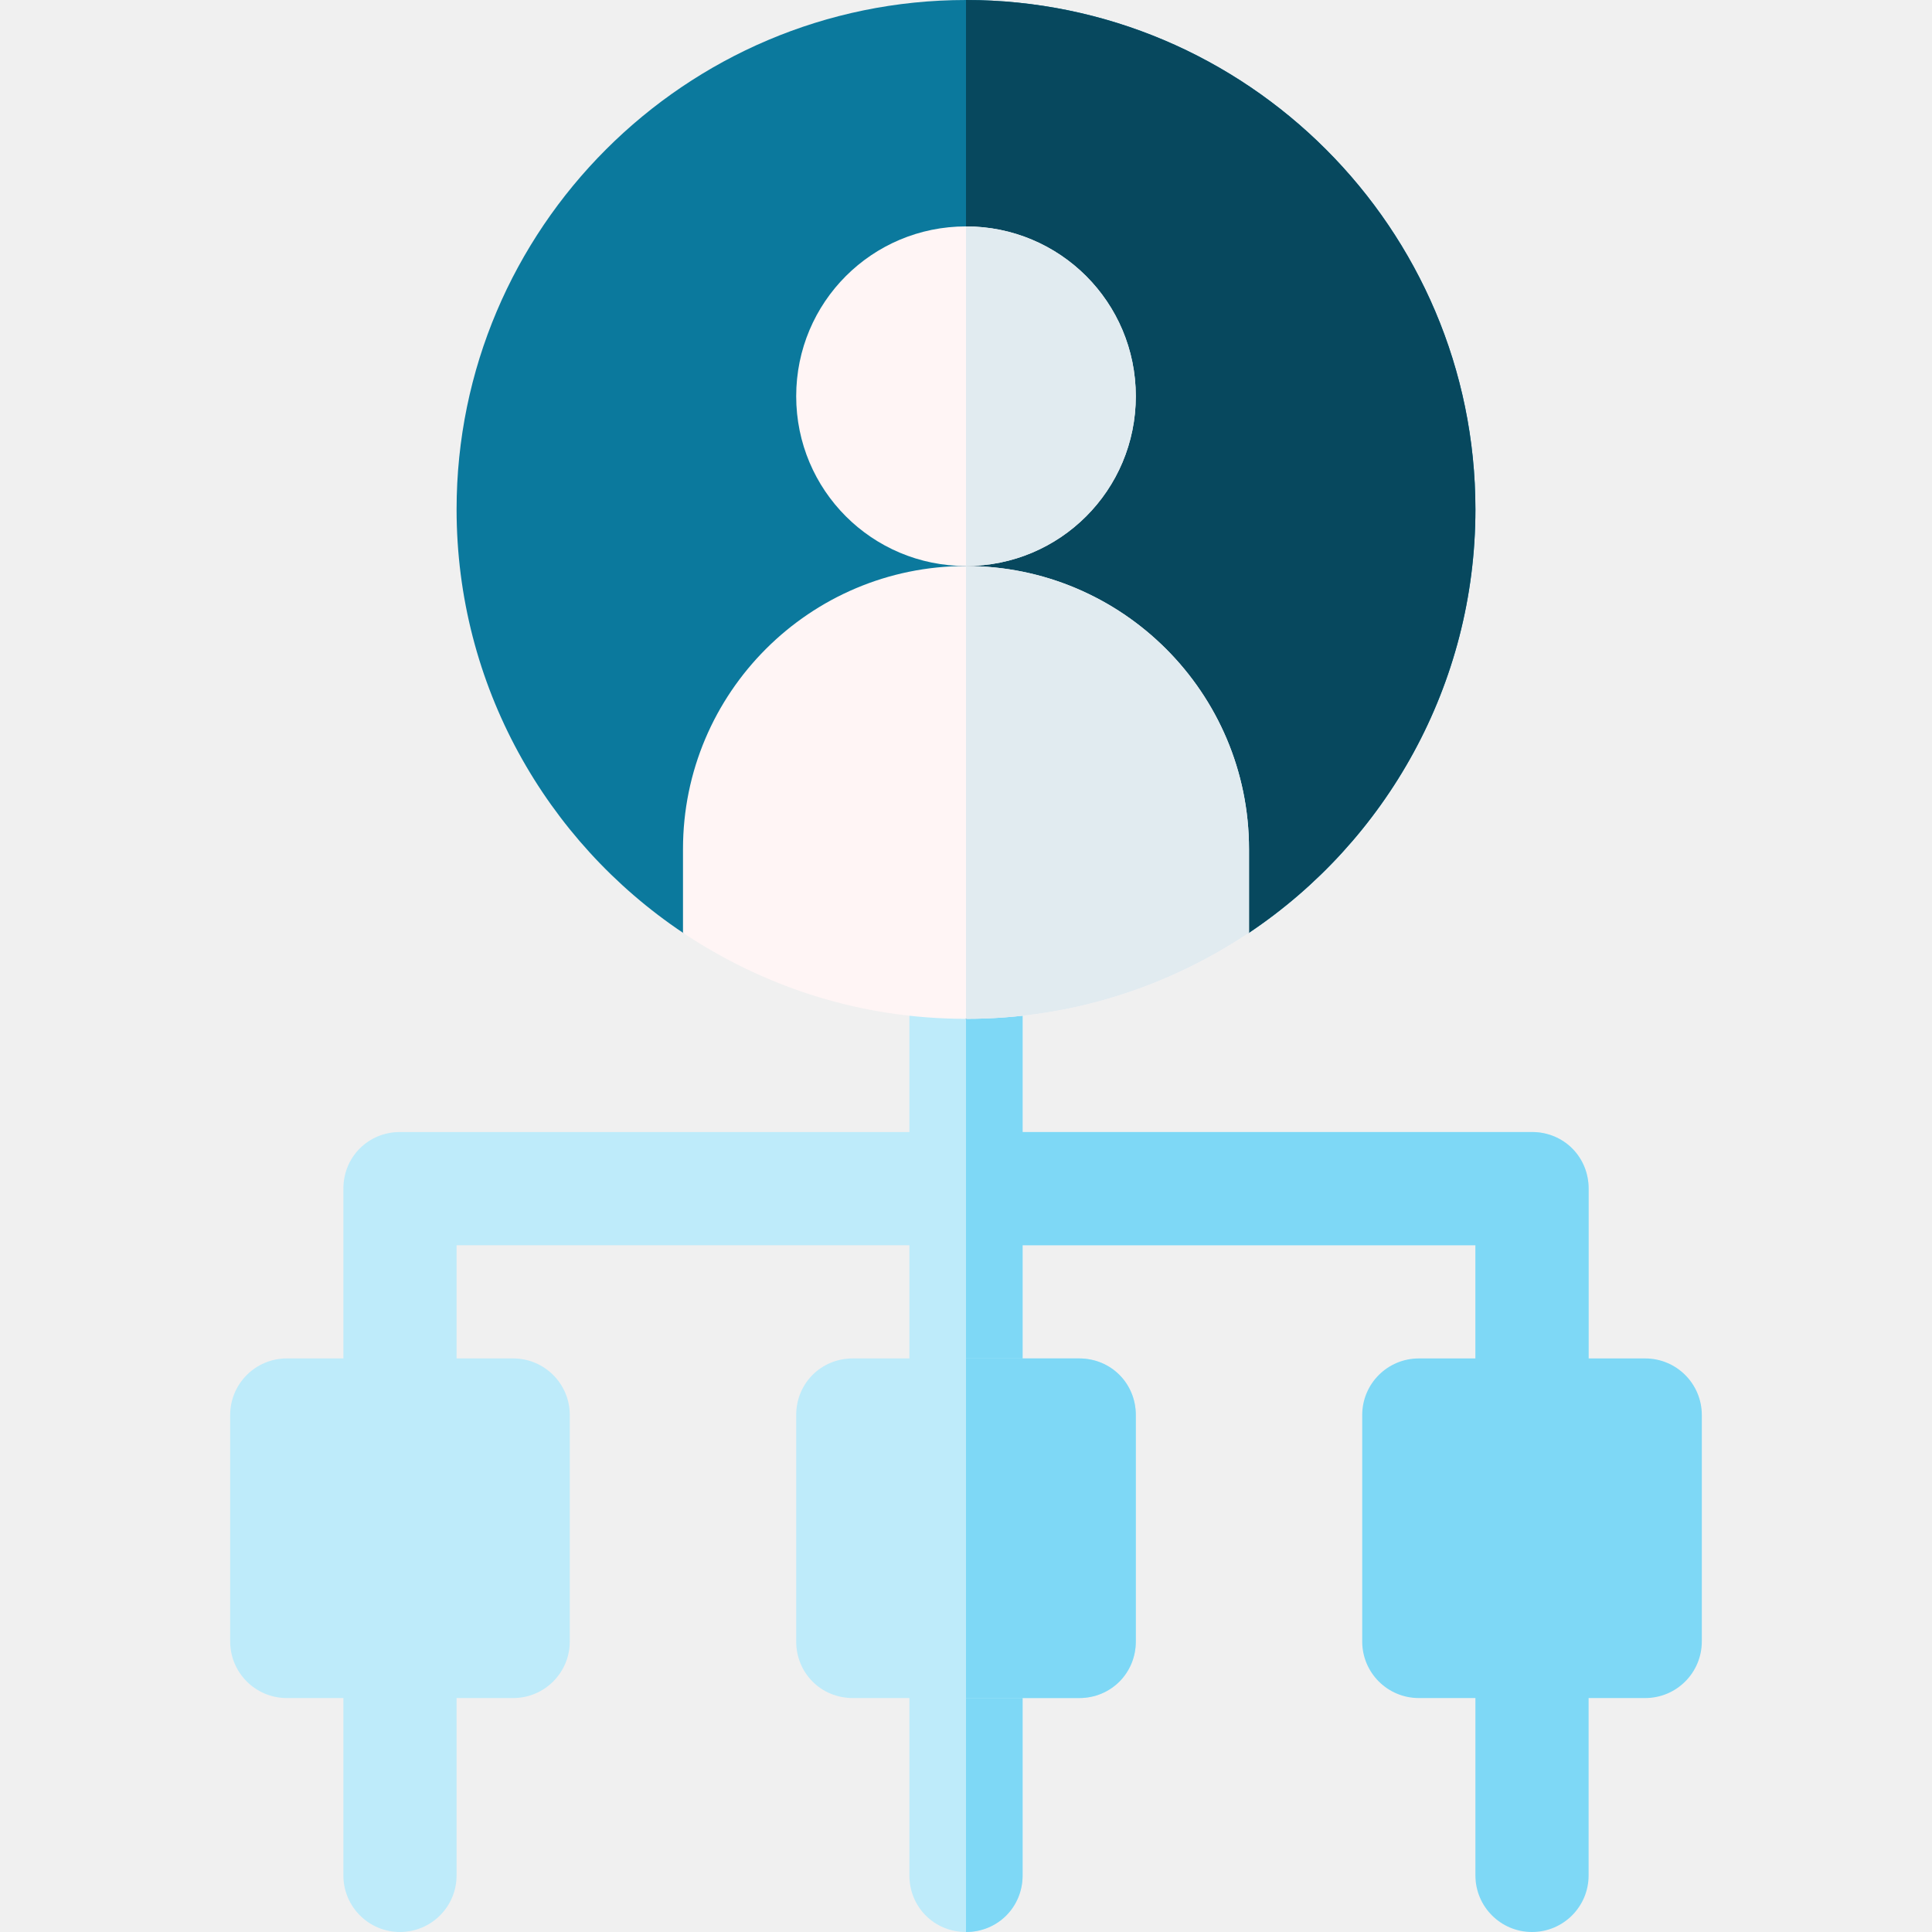
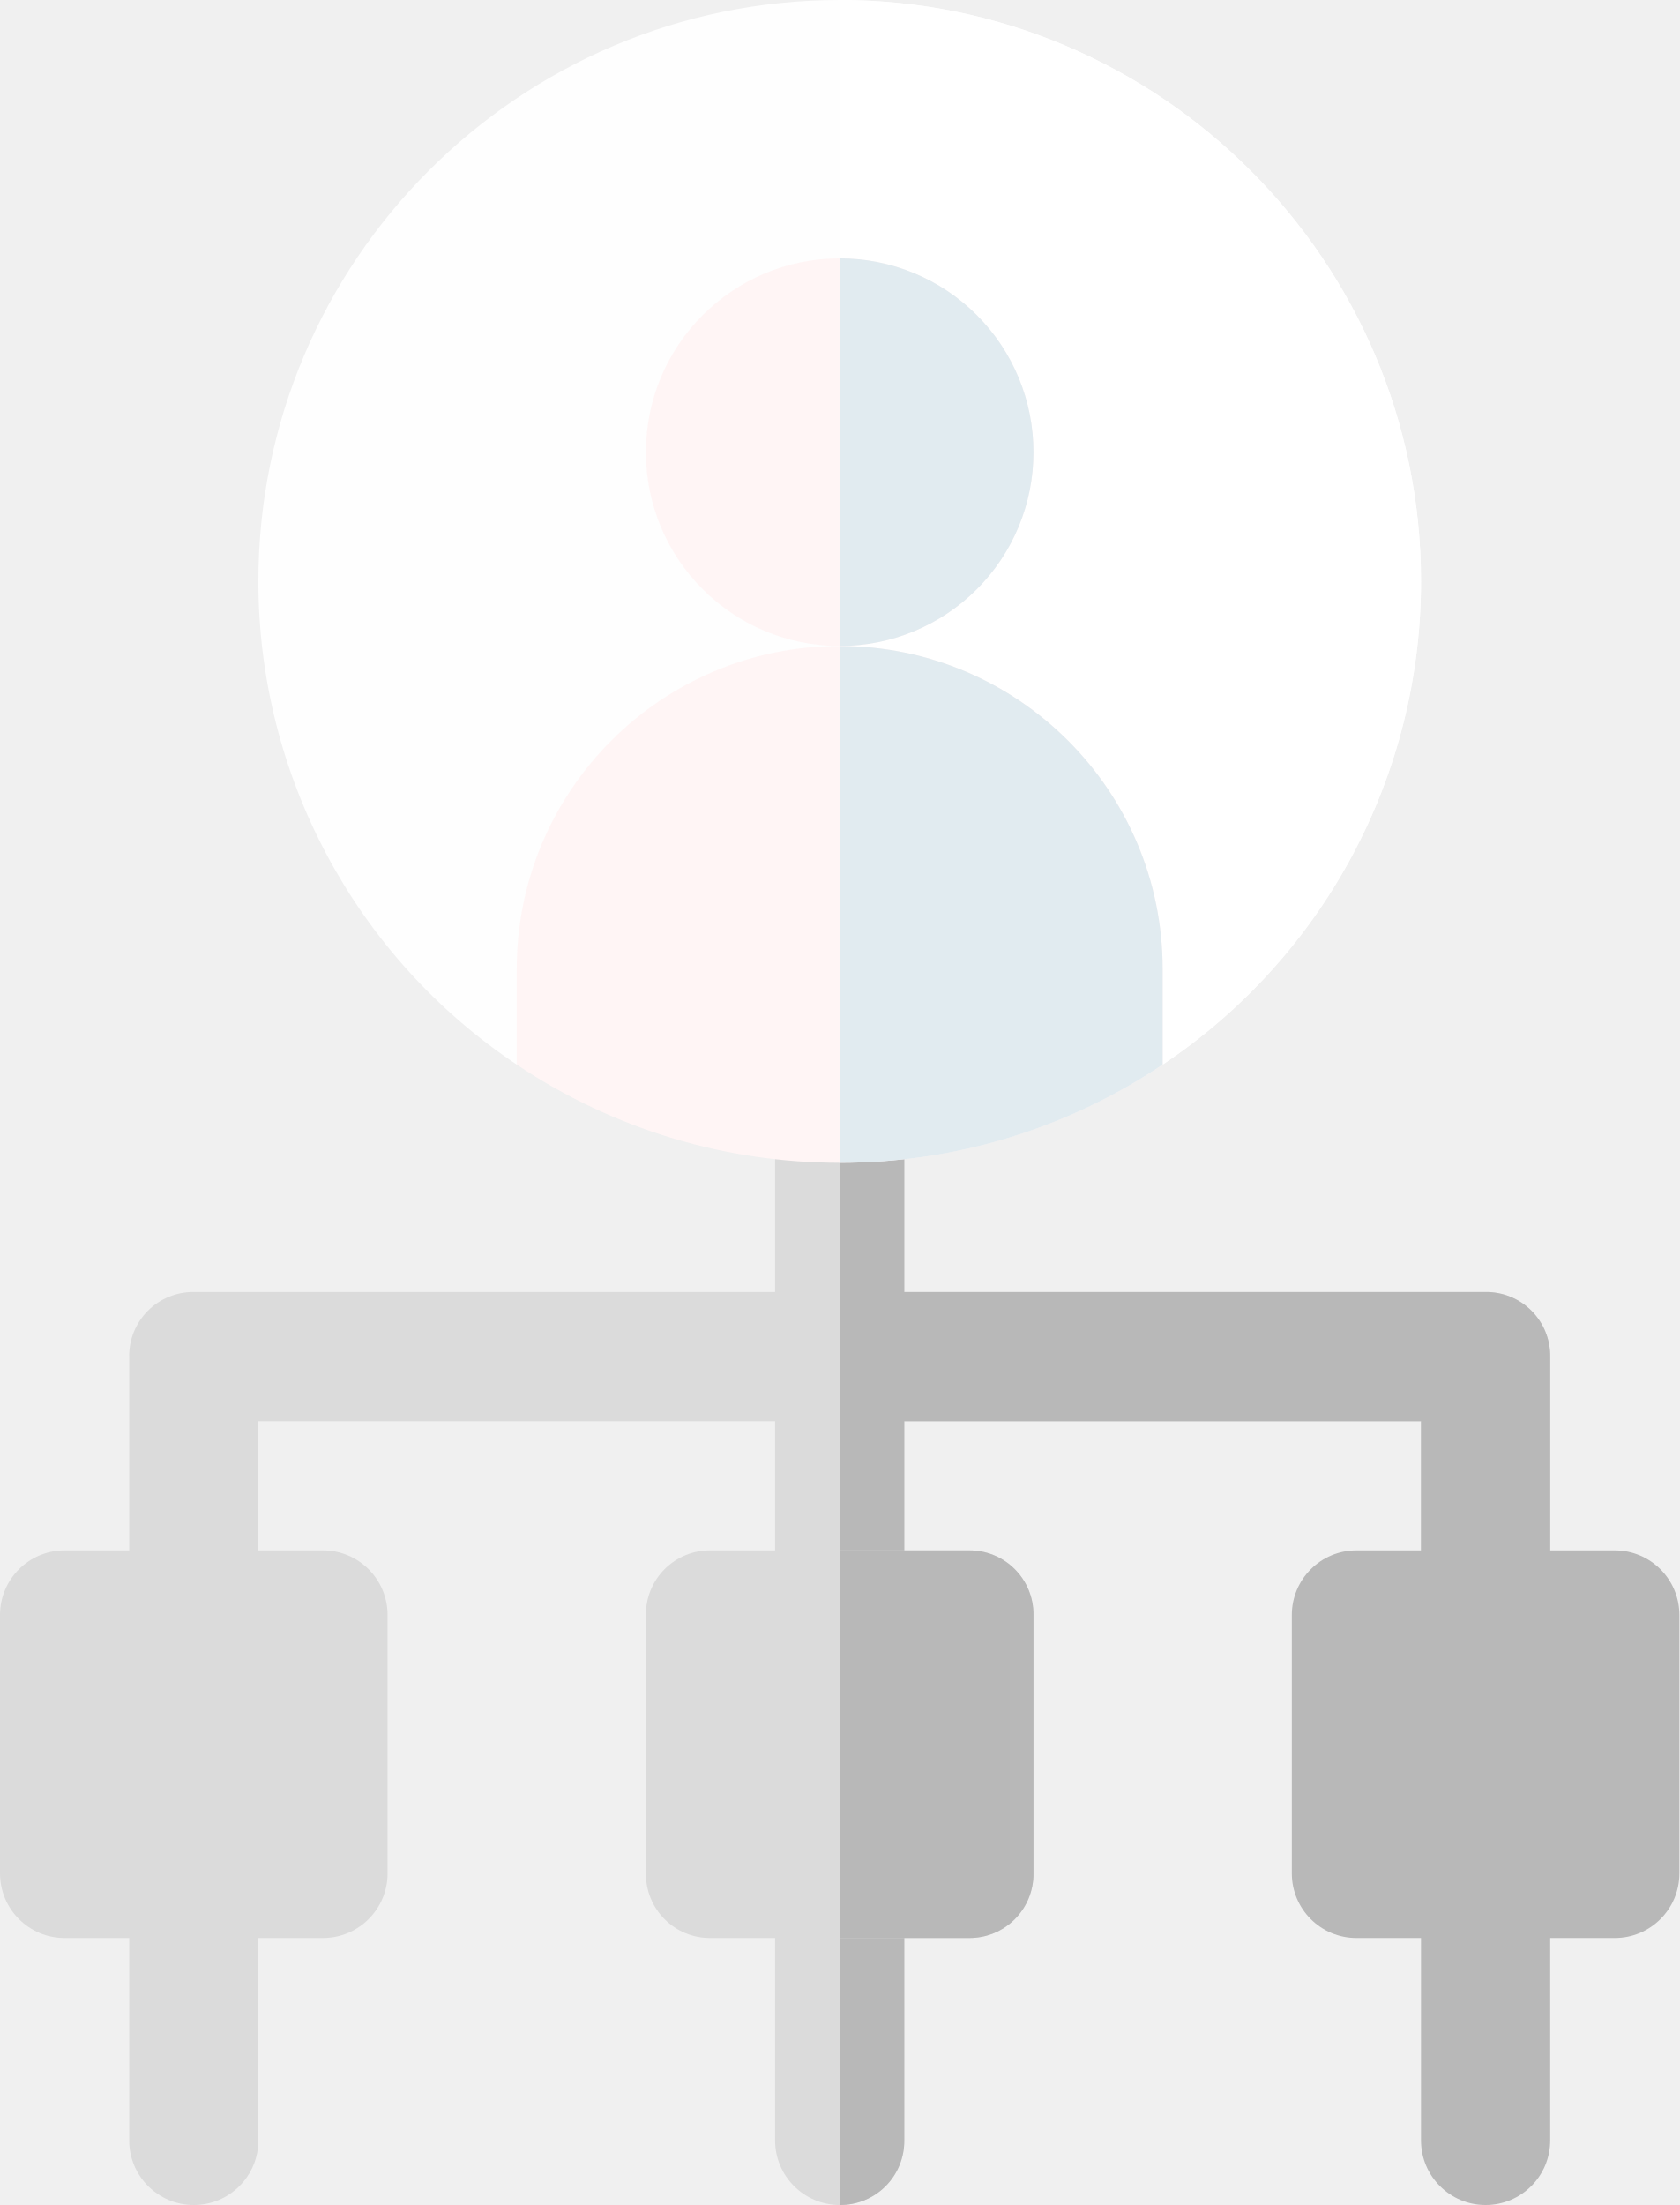
- <svg xmlns="http://www.w3.org/2000/svg" height="512pt" viewBox="-61 0 512 512" width="512pt">
-   <path d="m45 512c-8.289 0-15-6.711-15-15v-62c0-8.289 6.711-15 15-15s15 6.711 15 15v62c0 8.289-6.711 15-15 15zm0 0" fill="#beebfa" />
-   <path d="m345 512c-8.289 0-15-6.711-15-15v-62c0-8.289 6.711-15 15-15s15 6.711 15 15v62c0 8.289-6.711 15-15 15zm0 0" fill="#7ed8f6" />
-   <path d="m360 315v60c0 8.398-6.598 15-15 15s-15-6.602-15-15v-45h-120v45c0 8.398-6.598 15-15 15s-15-6.602-15-15v-45h-120v45c0 8.398-6.598 15-15 15s-15-6.602-15-15v-60c0-8.402 6.598-15 15-15h135v-45c0-8.402 6.598-15 15-15s15 6.598 15 15v45h135c8.402 0 15 6.598 15 15zm0 0" fill="#beebfa" />
-   <path d="m360 315v60c0 8.398-6.598 15-15 15s-15-6.602-15-15v-45h-120v45c0 8.398-6.598 15-15 15v-150c8.402 0 15 6.598 15 15v45h135c8.402 0 15 6.598 15 15zm0 0" fill="#7ed8f6" />
-   <path d="m210 435v62c0 8.398-6.598 15-15 15s-15-6.602-15-15v-62c0-8.402 6.598-15 15-15s15 6.598 15 15zm0 0" fill="#beebfa" />
-   <path d="m210 435v62c0 8.398-6.598 15-15 15v-92c8.402 0 15 6.598 15 15zm0 0" fill="#7ed8f6" />
-   <path d="m75 450h-60c-8.289 0-15-6.711-15-15v-60c0-8.289 6.711-15 15-15h60c8.289 0 15 6.711 15 15v60c0 8.289-6.711 15-15 15zm0 0" fill="#beebfa" />
-   <path d="m225 360h-60c-8.402 0-15 6.598-15 15v60c0 8.398 6.598 15 15 15h60c8.402 0 15-6.602 15-15v-60c0-8.402-6.598-15-15-15zm0 0" fill="#beebfa" />
-   <path d="m240 375v60c0 8.398-6.598 15-15 15h-30v-90h30c8.402 0 15 6.598 15 15zm0 0" fill="#7ed8f6" />
-   <path d="m375 450h-60c-8.289 0-15-6.711-15-15v-60c0-8.289 6.711-15 15-15h60c8.289 0 15 6.711 15 15v60c0 8.289-6.711 15-15 15zm0 0" fill="#7ed8f6" />
-   <path d="m195 0c-74.398 0-135 60.598-135 135 0 46.5 23.699 87.898 60 112.199l75 22.801 75-22.801c36.301-24.301 60-65.699 60-112.199 0-74.402-60.602-135-135-135zm0 0" fill="#0b799d" />
-   <path d="m330 135c0 46.5-23.699 87.898-60 112.199l-75 22.801v-270c74.398 0 135 60.598 135 135zm0 0" fill="#07485e" />
-   <path d="m195 60c-24.902 0-45 20.098-45 45 0 24.898 20.098 45 45 45s45-20.102 45-45c0-24.902-20.098-45-45-45zm0 0" fill="#fff5f5" />
-   <path d="m240 105c0 24.898-20.098 45-45 45v-90c24.902 0 45 20.098 45 45zm0 0" fill="#e1ebf0" />
-   <path d="m270 225v22.199c-21.598 14.398-47.102 22.801-75 22.801s-53.402-8.402-75-22.801v-22.199c0-41.398 33.602-75 75-75s75 33.602 75 75zm0 0" fill="#fff5f5" />
-   <path d="m270 225v22.199c-21.598 14.398-47.102 22.801-75 22.801v-120c41.398 0 75 33.602 75 75zm0 0" fill="#e1ebf0" />
+ <svg xmlns="http://www.w3.org/2000/svg" width="390" height="512" viewBox="0 0 390 512">
+   <g id="admin" transform="translate(0 0)">
+     <path id="Path_1" data-name="Path 1" d="M45,512a14.994,14.994,0,0,1-15-15V435a15,15,0,0,1,30,0v62A14.994,14.994,0,0,1,45,512Zm0,0" fill="#dbdbdb" />
+     <path id="Path_2" data-name="Path 2" d="M345,512a14.994,14.994,0,0,1-15-15V435a15,15,0,0,1,30,0v62A14.994,14.994,0,0,1,345,512Zm0,0" fill="#b8b8b8" />
+     <path id="Path_3" data-name="Path 3" d="M360,315v60a15,15,0,0,1-30,0V330H210v45a15,15,0,0,1-30,0V330H60v45a15,15,0,0,1-30,0V315a14.851,14.851,0,0,1,15-15H180V255a15,15,0,0,1,30,0v45H345A14.851,14.851,0,0,1,360,315Zm0,0" fill="#dbdbdb" />
+     <path id="Path_4" data-name="Path 4" d="M360,315v60a15,15,0,0,1-30,0V330H210v45a14.854,14.854,0,0,1-15,15V240a14.851,14.851,0,0,1,15,15v45H345A14.851,14.851,0,0,1,360,315Zm0,0" fill="#b8b8b8" />
+     <path id="Path_5" data-name="Path 5" d="M210,435v62a15,15,0,0,1-30,0V435a15,15,0,0,1,30,0Zm0,0" fill="#dbdbdb" />
+     <path id="Path_6" data-name="Path 6" d="M210,435v62a14.854,14.854,0,0,1-15,15V420A14.851,14.851,0,0,1,210,435Zm0,0" fill="#b8b8b8" />
+     <path id="Path_7" data-name="Path 7" d="M75,450H15A14.994,14.994,0,0,1,0,435V375a14.994,14.994,0,0,1,15-15H75a14.994,14.994,0,0,1,15,15v60A14.994,14.994,0,0,1,75,450Zm0,0" fill="#dbdbdb" />
+     <path id="Path_8" data-name="Path 8" d="M225,360H165a14.851,14.851,0,0,0-15,15v60a14.854,14.854,0,0,0,15,15h60a14.854,14.854,0,0,0,15-15V375A14.851,14.851,0,0,0,225,360Zm0,0" fill="#dbdbdb" />
+     <path id="Path_9" data-name="Path 9" d="M240,375v60a14.854,14.854,0,0,1-15,15H195V360h30A14.851,14.851,0,0,1,240,375Zm0,0" fill="#b8b8b8" />
+     <path id="Path_10" data-name="Path 10" d="M375,450H315a14.994,14.994,0,0,1-15-15V375a14.994,14.994,0,0,1,15-15h60a14.994,14.994,0,0,1,15,15v60A14.994,14.994,0,0,1,375,450Zm0,0" fill="#b8b8b8" />
+     <path id="Path_11" data-name="Path 11" d="M195,0C120.6,0,60,60.6,60,135a134.972,134.972,0,0,0,60,112.2L195,270l75-22.8A134.972,134.972,0,0,0,330,135C330,60.6,269.4,0,195,0Zm0,0" fill="rgba(255,255,255,0.92)" />
+     <path id="Path_12" data-name="Path 12" d="M330,135a134.972,134.972,0,0,1-60,112.2L195,270V0c74.4,0,135,60.6,135,135Zm0,0" fill="#fff" />
+     <path id="Path_13" data-name="Path 13" d="M195,60a45,45,0,1,0,45,45A44.937,44.937,0,0,0,195,60Zm0,0" fill="#fff5f5" />
+     <path id="Path_14" data-name="Path 14" d="M240,105a44.939,44.939,0,0,1-45,45V60A44.937,44.937,0,0,1,240,105Zm0,0" fill="#e1ebf0" />
+     <path id="Path_15" data-name="Path 15" d="M270,225v22.2a134.751,134.751,0,0,1-150,0V225a75,75,0,0,1,150,0Zm0,0" fill="#fff5f5" />
+     <path id="Path_16" data-name="Path 16" d="M270,225v22.2A134.117,134.117,0,0,1,195,270V150A75.029,75.029,0,0,1,270,225Zm0,0" fill="#e1ebf0" />
+   </g>
</svg>
